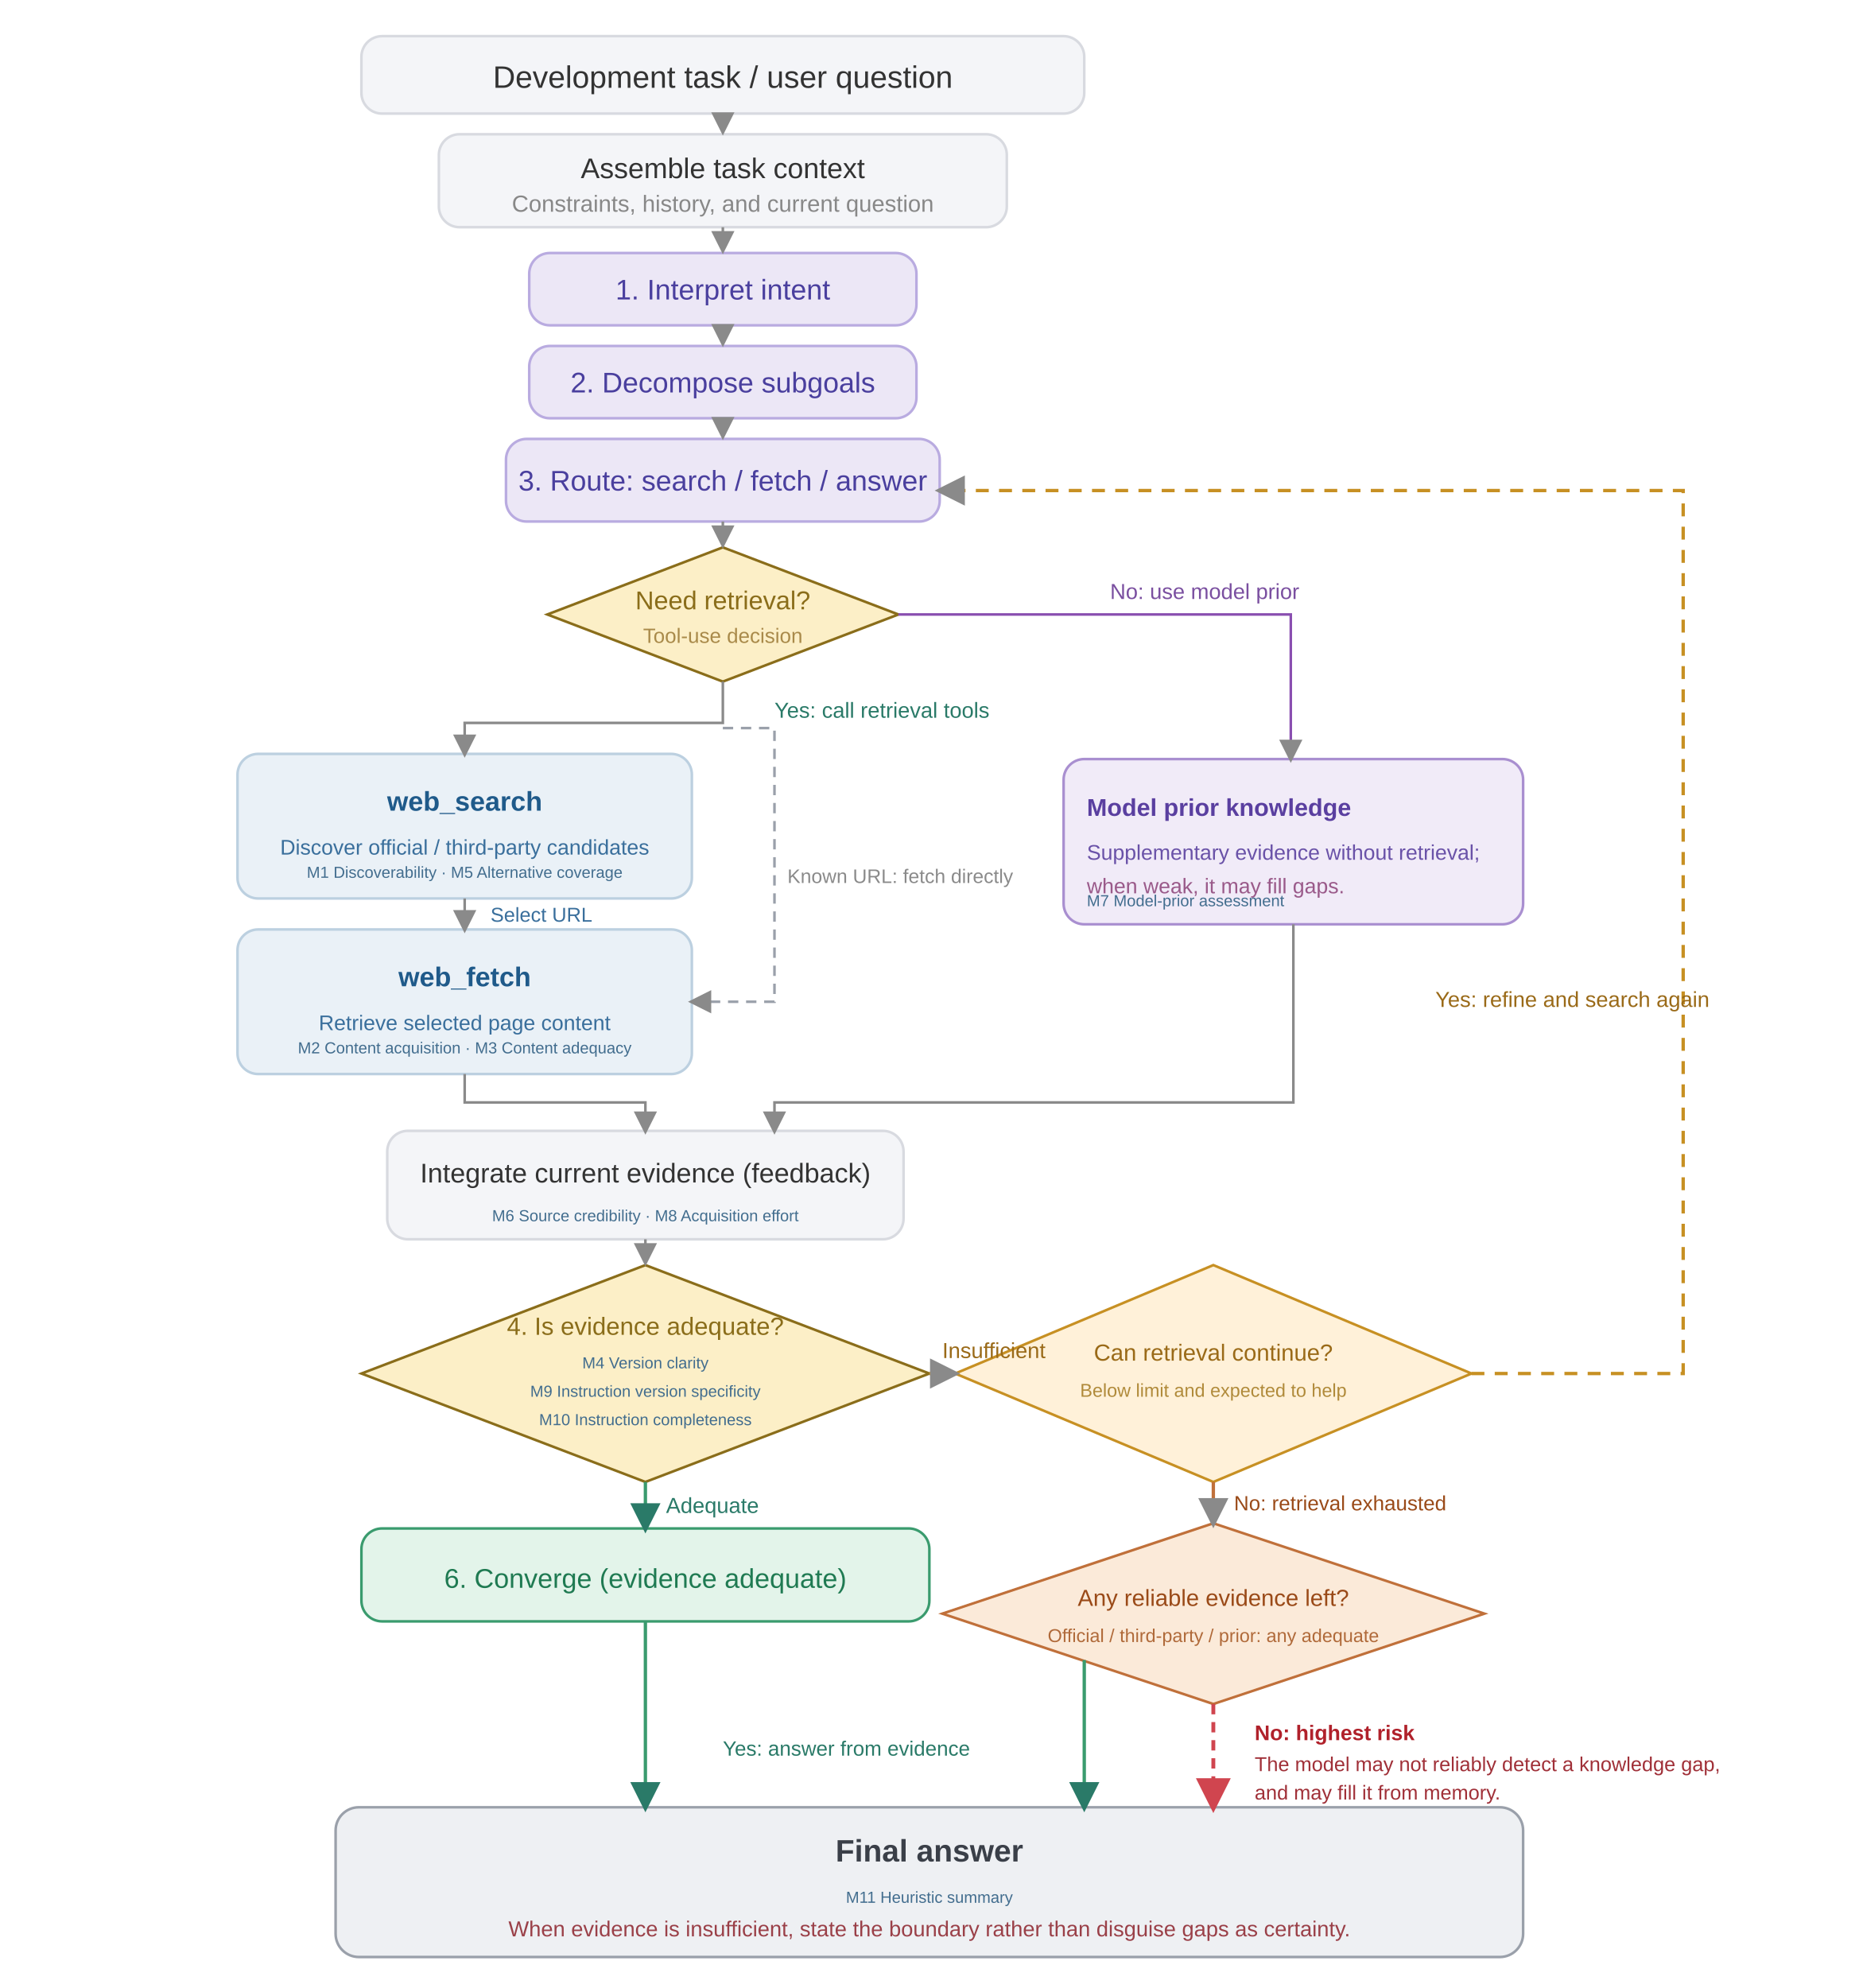
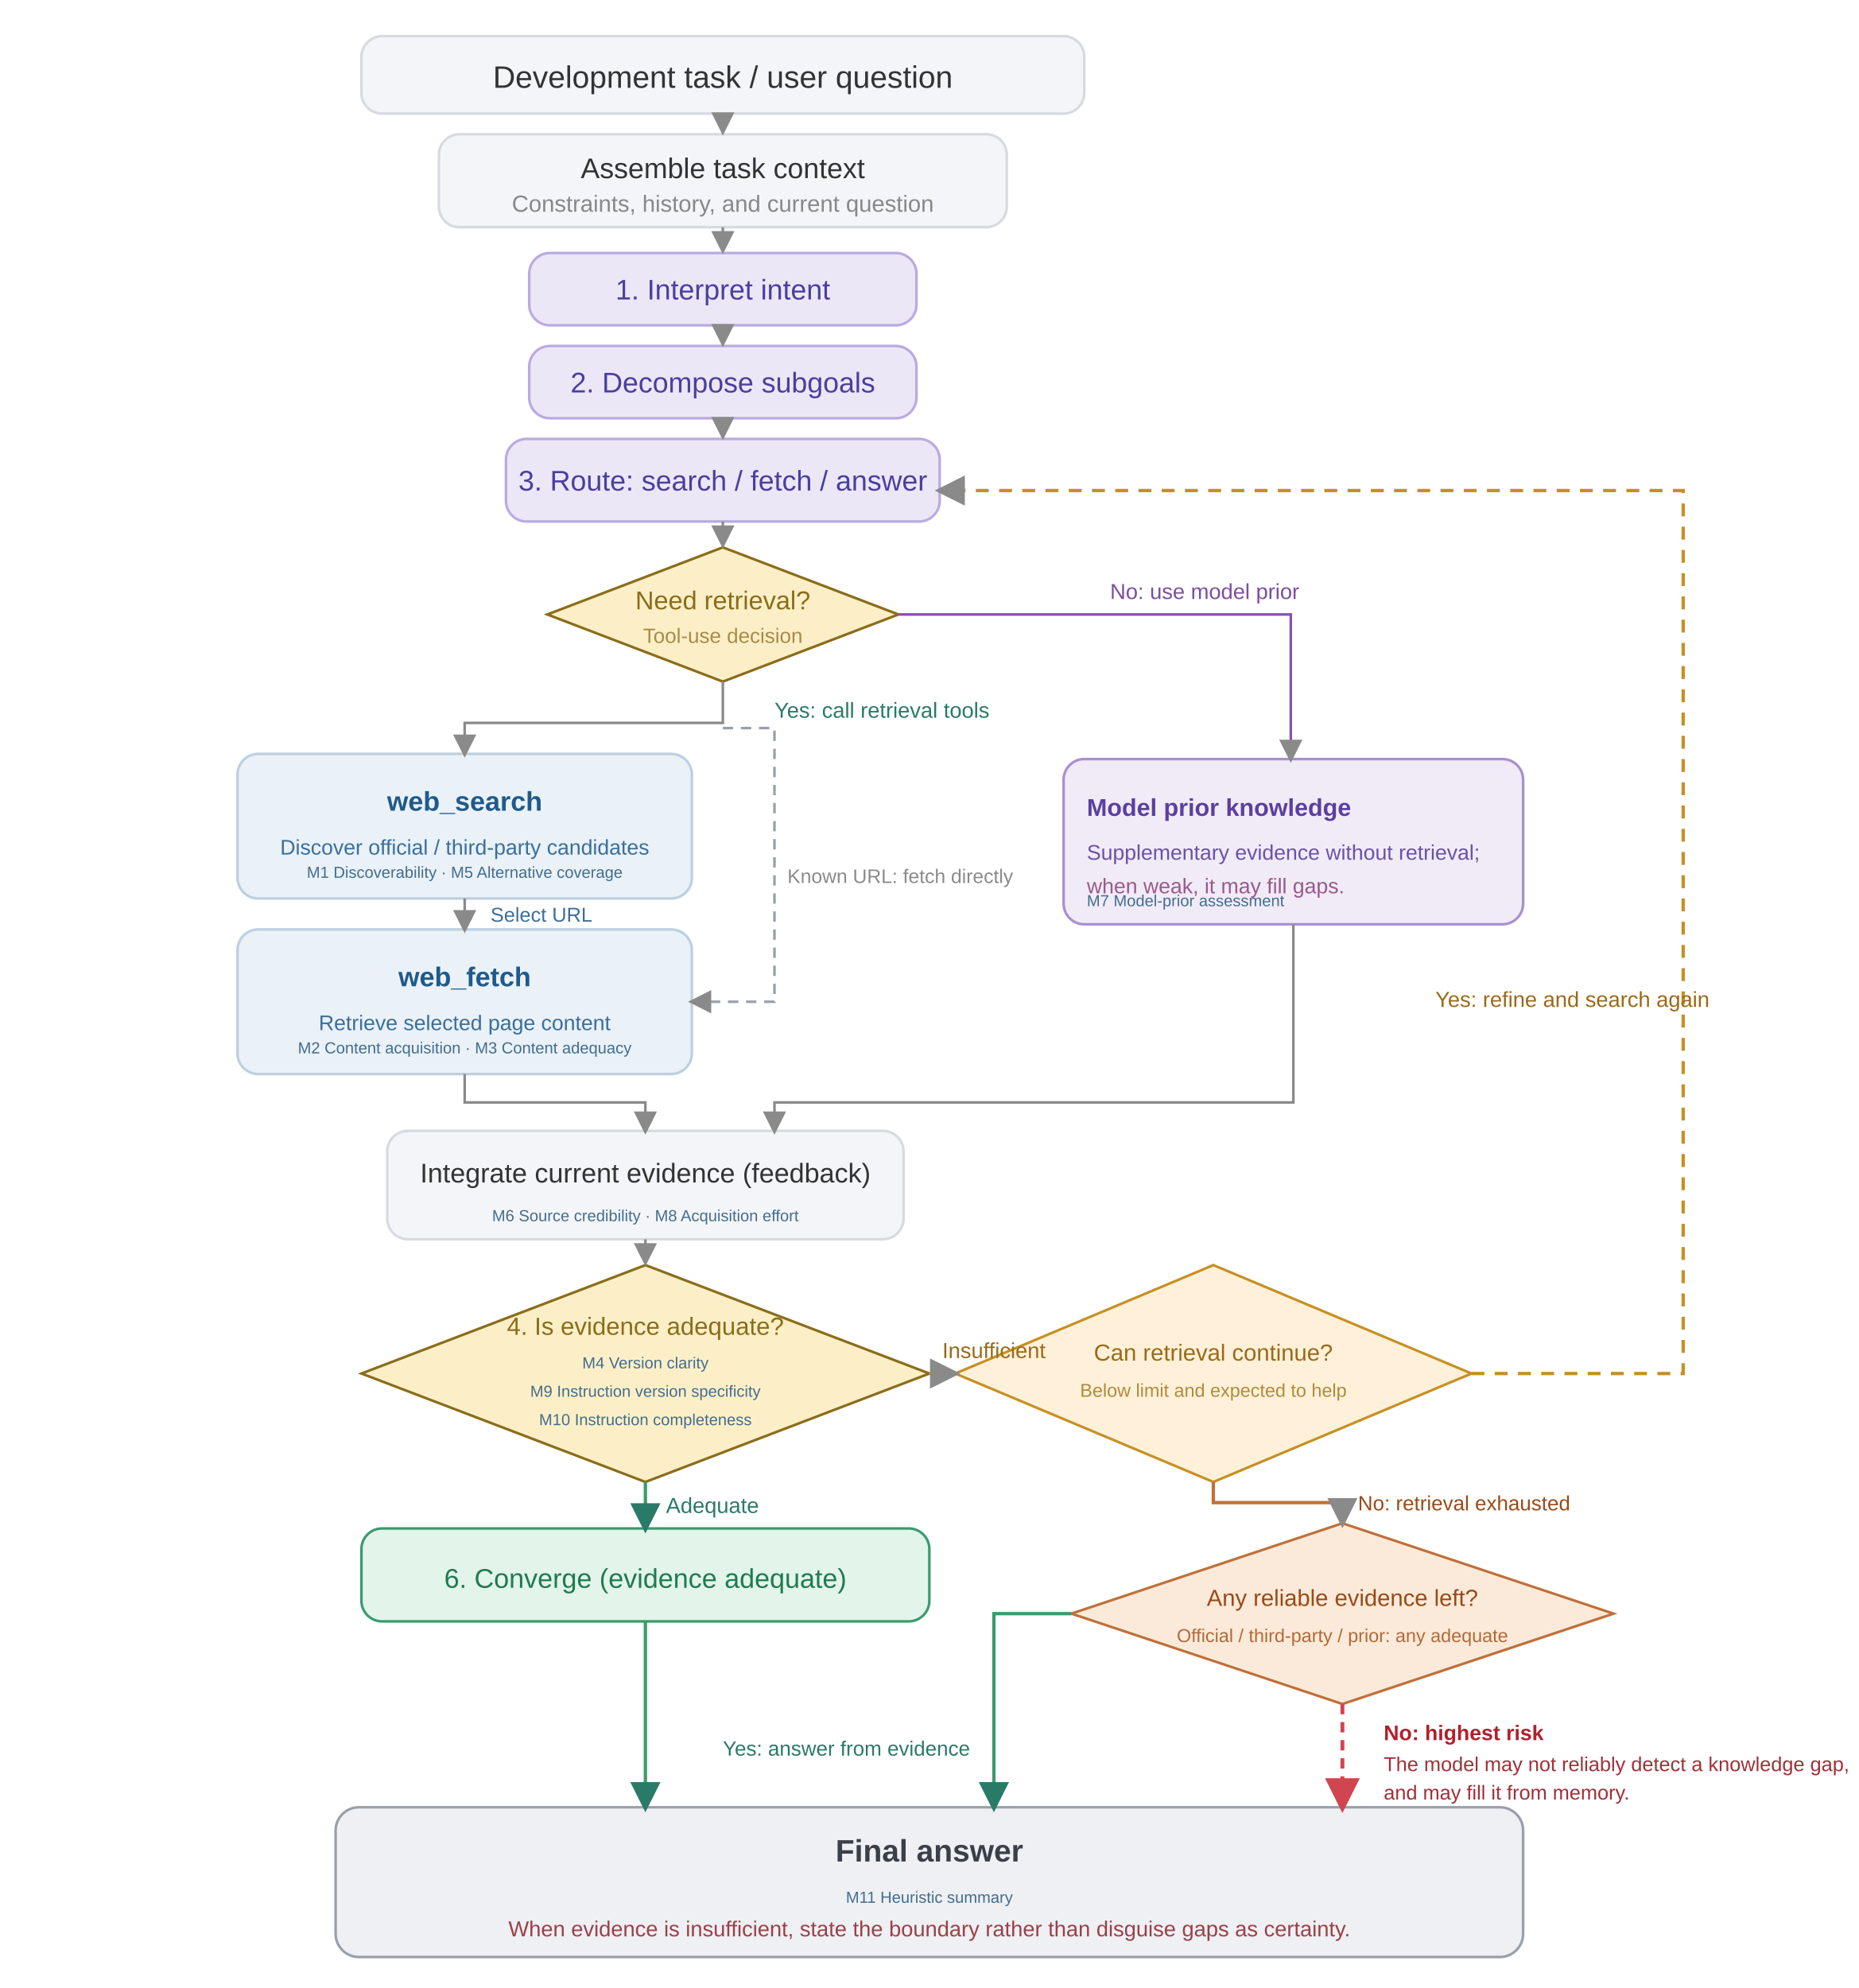
<svg xmlns="http://www.w3.org/2000/svg" viewBox="0 0 720 770" role="img" aria-label="Agent evidence cycle for technical knowledge ecosystems">
  <defs>
    <marker id="arrow" markerWidth="9" markerHeight="9" refX="7.5" refY="4.5" orient="auto">
      <path d="M0,0 L9,4.5 L0,9 z" fill="#8a8a8a" />
    </marker>
    <marker id="green-arrow" markerWidth="9" markerHeight="9" refX="7.5" refY="4.5" orient="auto">
      <path d="M0,0 L9,4.5 L0,9 z" fill="#2a7a68" />
    </marker>
    <marker id="red-arrow" markerWidth="9" markerHeight="9" refX="7.5" refY="4.5" orient="auto">
      <path d="M0,0 L9,4.5 L0,9 z" fill="#D0454F" />
    </marker>
  </defs>
  <g font-family="Arial, 'Noto Sans CJK SC', sans-serif">
    <rect x="140" y="14" width="280" height="30" rx="8" fill="#f4f5f8" stroke="#d8dae0" />
    <text x="280" y="34" text-anchor="middle" font-size="12" fill="#333">Development task / user question</text>
    <rect x="170" y="52" width="220" height="36" rx="8" fill="#f4f5f8" stroke="#d8dae0" />
    <text x="280" y="69" text-anchor="middle" font-size="11" fill="#333">Assemble task context</text>
    <text x="280" y="82" text-anchor="middle" font-size="9" fill="#888">Constraints, history, and current question</text>
    <rect x="205" y="98" width="150" height="28" rx="8" fill="#ECE7F6" stroke="#b9abe0" />
    <text x="280" y="116" text-anchor="middle" font-size="11" fill="#4a3f9e">1. Interpret intent</text>
    <rect x="205" y="134" width="150" height="28" rx="8" fill="#ECE7F6" stroke="#b9abe0" />
    <text x="280" y="152" text-anchor="middle" font-size="11" fill="#4a3f9e">2. Decompose subgoals</text>
    <rect x="196" y="170" width="168" height="32" rx="8" fill="#ECE7F6" stroke="#b9abe0" />
    <text x="280" y="190" text-anchor="middle" font-size="11" fill="#4a3f9e">3. Route: search / fetch / answer</text>
    <polygon points="280,212 348,238 280,264 212,238" fill="#FCEFC7" stroke="#8a6d1a" />
    <text x="280" y="236" text-anchor="middle" font-size="10" fill="#8a6d1a">Need retrieval?</text>
    <text x="280" y="249" text-anchor="middle" font-size="8" fill="#a98a4a">Tool-use decision</text>
    <rect x="92" y="292" width="176" height="56" rx="8" fill="#eaf1f7" stroke="#bcd0e0" />
    <text x="180" y="314" text-anchor="middle" font-size="10.5" font-weight="700" fill="#1f5a8a">web_search</text>
    <text x="180" y="331" text-anchor="middle" font-size="8.2" fill="#3a6f9c">Discover official / third-party candidates</text>
    <text x="180" y="340" text-anchor="middle" font-size="6.2" fill="#426d8e">M1 Discoverability · M5 Alternative coverage</text>
    <rect x="92" y="360" width="176" height="56" rx="8" fill="#eaf1f7" stroke="#bcd0e0" />
    <text x="180" y="382" text-anchor="middle" font-size="10.5" font-weight="700" fill="#1f5a8a">web_fetch</text>
    <text x="180" y="399" text-anchor="middle" font-size="8.2" fill="#3a6f9c">Retrieve selected page content</text>
    <text x="180" y="408" text-anchor="middle" font-size="6.2" fill="#426d8e">M2 Content acquisition · M3 Content adequacy</text>
    <rect x="412" y="294" width="178" height="64" rx="8" fill="#F1EBF8" stroke="#a98fd0" />
    <text x="421" y="316" font-size="9.4" font-weight="700" fill="#5a3fa0">Model prior knowledge</text>
    <text x="421" y="333" font-size="8.2" fill="#6a52a8">Supplementary evidence without retrieval;</text>
    <text x="421" y="346" font-size="8.2" fill="#9a5a8a">when weak, it may fill gaps.</text>
    <text x="421" y="351" font-size="6.2" fill="#426d8e">M7 Model-prior assessment</text>
    <rect x="150" y="438" width="200" height="42" rx="8" fill="#f4f5f8" stroke="#d8dae0" />
    <text x="250" y="458" text-anchor="middle" font-size="10.5" fill="#333">Integrate current evidence (feedback)</text>
    <text x="250" y="473" text-anchor="middle" font-size="6.2" fill="#426d8e">M6 Source credibility · M8 Acquisition effort</text>
    <polygon points="250,490 360,532 250,574 140,532" fill="#FCEFC7" stroke="#8a6d1a" />
    <text x="250" y="517" text-anchor="middle" font-size="9.6" fill="#8a6d1a">4. Is evidence adequate?</text>
    <text x="250" y="530" text-anchor="middle" font-size="6.2" fill="#426d8e">M4 Version clarity</text>
    <text x="250" y="541" text-anchor="middle" font-size="6.2" fill="#426d8e">M9 Instruction version specificity</text>
    <text x="250" y="552" text-anchor="middle" font-size="6.2" fill="#426d8e">M10 Instruction completeness</text>
    <rect x="140" y="592" width="220" height="36" rx="8" fill="#E3F4EA" stroke="#3a9b6e" />
    <text x="250" y="615" text-anchor="middle" font-size="10.5" fill="#1f7a52">6. Converge (evidence adequate)</text>
    <polygon points="470,490 570,532 470,574 370,532" fill="#FFF1D9" stroke="#c79023" />
    <text x="470" y="527" text-anchor="middle" font-size="9" fill="#9a6a18">Can retrieval continue?</text>
    <text x="470" y="541" text-anchor="middle" font-size="7.2" fill="#b08a3a">Below limit and expected to help</text>
-     <polygon points="470,590 575,625 470,660 365,625" fill="#FBEAD9" stroke="#c0703a" />
-     <text x="470" y="622" text-anchor="middle" font-size="9" fill="#9a4a18">Any reliable evidence left?</text>
-     <text x="470" y="636" text-anchor="middle" font-size="7.2" fill="#b06a3a">Official / third-party / prior: any adequate</text>
+     <polygon points="520,590 625,625 520,660 415,625" fill="#FBEAD9" stroke="#c0703a" />
+     <text x="520" y="622" text-anchor="middle" font-size="9" fill="#9a4a18">Any reliable evidence left?</text>
+     <text x="520" y="636" text-anchor="middle" font-size="7.2" fill="#b06a3a">Official / third-party / prior: any adequate</text>
    <rect x="130" y="700" width="460" height="58" rx="9" fill="#eef0f3" stroke="#9aa0aa" />
    <text x="360" y="721" text-anchor="middle" font-size="12" font-weight="700" fill="#3a3f48">Final answer</text>
    <text x="360" y="737" text-anchor="middle" font-size="6.2" fill="#426d8e">M11 Heuristic summary</text>
    <text x="360" y="750" text-anchor="middle" font-size="8.4" fill="#9a4048">When evidence is insufficient, state the boundary rather than disguise gaps as certainty.</text>
    <g fill="none" stroke="#8a8a8a" marker-end="url(#arrow)">
      <path d="M280,44 V51" />
      <path d="M280,88 V97" />
      <path d="M280,126 V133" />
      <path d="M280,162 V169" />
      <path d="M280,202 V211" />
      <path d="M280,264 V280 H180 V292" />
      <path d="M180,348 V360" />
      <path d="M180,416 V427 H250 V438" />
      <path d="M501,358 V427 H300 V438" />
      <path d="M250,480 V489" />
    </g>
    <path d="M348,238 H500 V294" fill="none" stroke="#8a4fb0" marker-end="url(#arrow)" />
    <text x="430" y="232" font-size="8.4" fill="#7a4fa0">No: use model prior</text>
    <text x="300" y="278" font-size="8.4" fill="#2a7a68">Yes: call retrieval tools</text>
    <text x="190" y="357" font-size="7.8" fill="#3a6f9c">Select URL</text>
    <path d="M250,574 V592" fill="none" stroke="#3a9b6e" stroke-width="1.3" marker-end="url(#green-arrow)" />
    <text x="258" y="586" font-size="8.4" fill="#2a7a68">Adequate</text>
    <path d="M250,628 V700" fill="none" stroke="#3a9b6e" stroke-width="1.3" marker-end="url(#green-arrow)" />
    <path d="M360,532 H370" fill="none" stroke="#c79023" stroke-width="1.3" marker-end="url(#arrow)" />
    <text x="365" y="526" font-size="8.4" fill="#9a6a18">Insufficient</text>
    <path d="M570,532 H652 V190 H364" fill="none" stroke="#c79023" stroke-width="1.3" stroke-dasharray="5,4" marker-end="url(#arrow)" />
    <text x="556" y="390" font-size="8.4" fill="#9a6a18">Yes: refine and search again</text>
-     <path d="M470,574 V590" fill="none" stroke="#c0703a" stroke-width="1.3" marker-end="url(#arrow)" />
-     <text x="478" y="585" font-size="8" fill="#9a4a18">No: retrieval exhausted</text>
-     <path d="M420,643 V700" fill="none" stroke="#3a9b6e" stroke-width="1.3" marker-end="url(#green-arrow)" />
+     <path d="M470,574 V582 H520 V590" fill="none" stroke="#c0703a" stroke-width="1.3" marker-end="url(#arrow)" />
+     <text x="526" y="585" font-size="8" fill="#9a4a18">No: retrieval exhausted</text>
+     <path d="M415,625 H385 V700" fill="none" stroke="#3a9b6e" stroke-width="1.3" marker-end="url(#green-arrow)" />
    <text x="280" y="680" font-size="8" fill="#2a7a68">Yes: answer from evidence</text>
-     <path d="M470,660 V700" fill="none" stroke="#D0454F" stroke-width="1.5" stroke-dasharray="4,3" marker-end="url(#red-arrow)" />
-     <text x="486" y="674" font-size="8.2" font-weight="700" fill="#B0212B">No: highest risk</text>
-     <text x="486" y="686" font-size="7.8" fill="#A03038">The model may not reliably detect a knowledge gap,</text>
-     <text x="486" y="697" font-size="7.8" fill="#A03038">and may fill it from memory.</text>
+     <path d="M520,660 V700" fill="none" stroke="#D0454F" stroke-width="1.5" stroke-dasharray="4,3" marker-end="url(#red-arrow)" />
+     <text x="536" y="674" font-size="8.2" font-weight="700" fill="#B0212B">No: highest risk</text>
+     <text x="536" y="686" font-size="7.8" fill="#A03038">The model may not reliably detect a knowledge gap,</text>
+     <text x="536" y="697" font-size="7.8" fill="#A03038">and may fill it from memory.</text>
    <path d="M280,282 H300 V388 H268" fill="none" stroke="#9aa0aa" stroke-width="1" stroke-dasharray="4,3" marker-end="url(#arrow)" />
    <text x="305" y="342" font-size="7.6" fill="#8a8a8a">Known URL: fetch directly</text>
  </g>
</svg>
